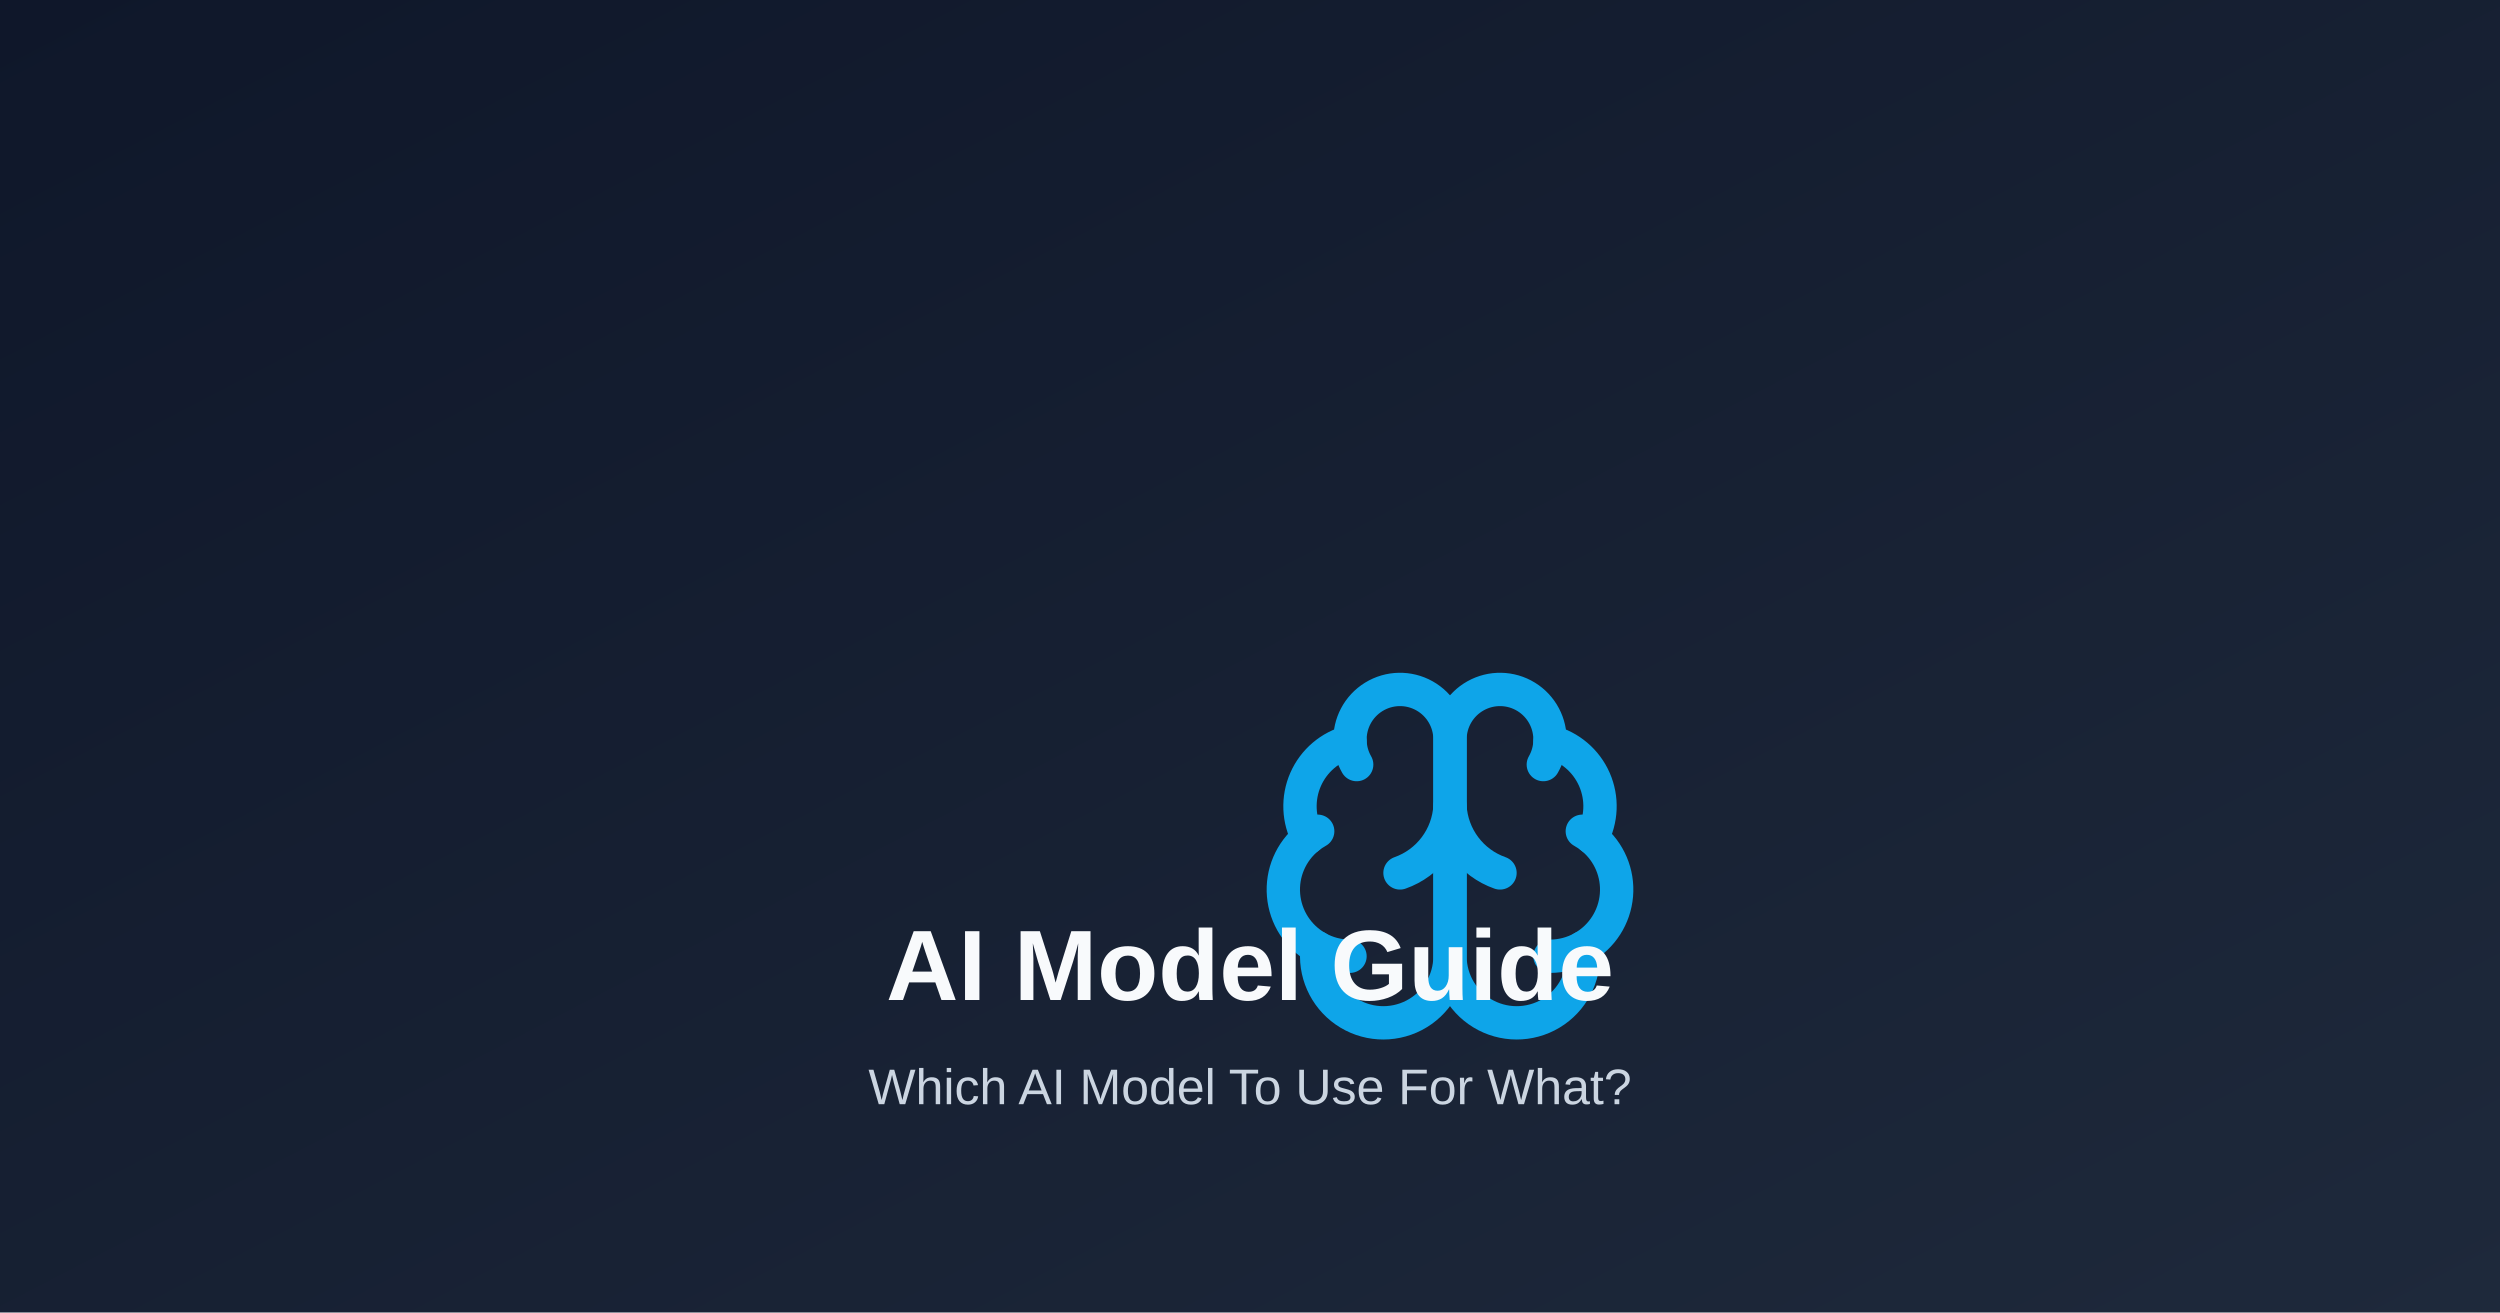
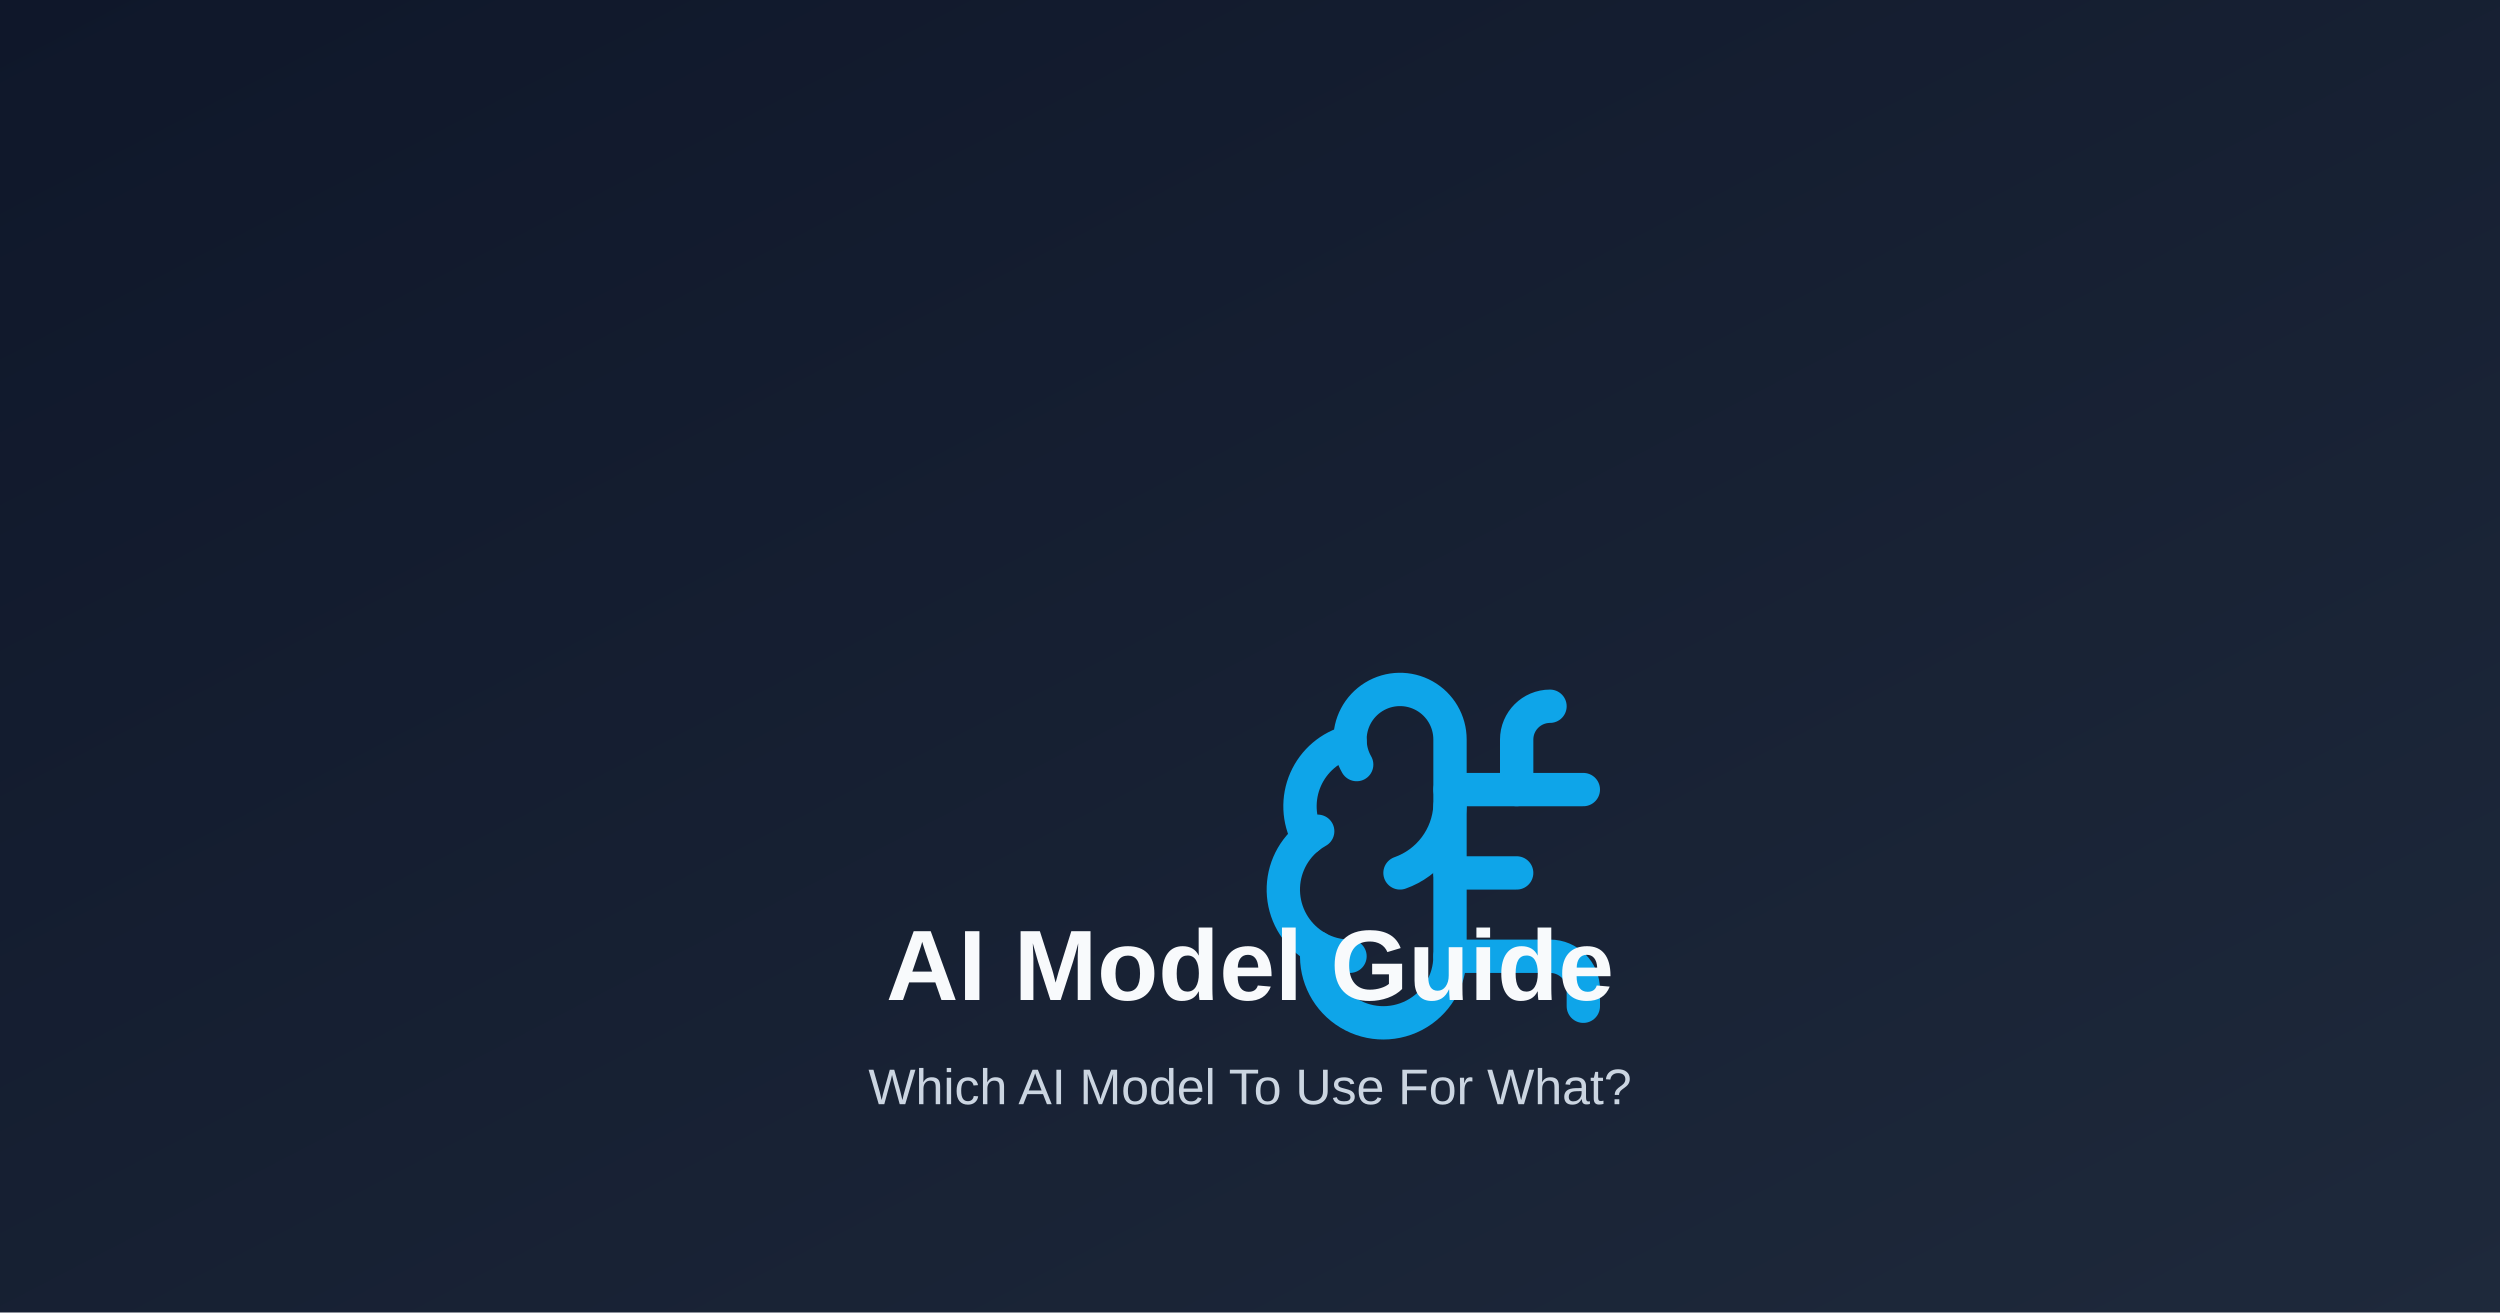
<svg xmlns="http://www.w3.org/2000/svg" width="1200" height="630" viewBox="0 0 1200 630">
  <defs>
    <linearGradient id="bg-gradient" x1="0%" y1="0%" x2="100%" y2="100%">
      <stop offset="0%" style="stop-color:#0f172a;stop-opacity:1" />
      <stop offset="100%" style="stop-color:#1e293b;stop-opacity:1" />
    </linearGradient>
  </defs>
  <rect width="1200" height="630" fill="url(#bg-gradient)" />
  <g transform="translate(600, 315) scale(8)">
    <path d="M12 5a3 3 0 1 0-5.997.125 4 4 0 0 0-2.526 5.77 4 4 0 0 0 .556 6.588A4 4 0 1 0 12 18Z" fill="none" stroke="#0ea5e9" stroke-width="2" stroke-linecap="round" stroke-linejoin="round" />
-     <path d="M12 5a3 3 0 1 1 5.997.125 4 4 0 0 1 2.526 5.77 4 4 0 0 1-.556 6.588A4 4 0 1 1 12 18Z" fill="none" stroke="#0ea5e9" stroke-width="2" stroke-linecap="round" stroke-linejoin="round" />
-     <path d="M15 13a4.5 4.5 0 0 1-3-4 4.5 4.5 0 0 1-3 4" fill="none" stroke="#0ea5e9" stroke-width="2" stroke-linecap="round" stroke-linejoin="round" />
-     <path d="M17.599 6.5a3 3 0 0 0 .399-1.375" fill="none" stroke="#0ea5e9" stroke-width="2" stroke-linecap="round" stroke-linejoin="round" />
+     <path d="M9 13a4.5 4.5 0 0 0 3-4" fill="none" stroke="#0ea5e9" stroke-width="2" stroke-linecap="round" stroke-linejoin="round" />
    <path d="M6.003 5.125A3 3 0 0 0 6.401 6.5" fill="none" stroke="#0ea5e9" stroke-width="2" stroke-linecap="round" stroke-linejoin="round" />
    <path d="M3.477 10.896a4 4 0 0 1 .585-.396" fill="none" stroke="#0ea5e9" stroke-width="2" stroke-linecap="round" stroke-linejoin="round" />
-     <path d="M19.938 10.5a4 4 0 0 1 .585.396" fill="none" stroke="#0ea5e9" stroke-width="2" stroke-linecap="round" stroke-linejoin="round" />
    <path d="M6 18a4 4 0 0 1-1.967-.516" fill="none" stroke="#0ea5e9" stroke-width="2" stroke-linecap="round" stroke-linejoin="round" />
-     <path d="M19.967 17.484A4 4 0 0 1 18 18" fill="none" stroke="#0ea5e9" stroke-width="2" stroke-linecap="round" stroke-linejoin="round" />
+     <path d="M12 13h4" fill="none" stroke="#0ea5e9" stroke-width="2" stroke-linecap="round" stroke-linejoin="round" />
+     <path d="M12 18h6a2 2 0 0 1 2 2v1" fill="none" stroke="#0ea5e9" stroke-width="2" stroke-linecap="round" stroke-linejoin="round" />
+     <path d="M12 8h8" fill="none" stroke="#0ea5e9" stroke-width="2" stroke-linecap="round" stroke-linejoin="round" />
+     <path d="M16 8V5a2 2 0 0 1 2-2" fill="none" stroke="#0ea5e9" stroke-width="2" stroke-linecap="round" stroke-linejoin="round" />
+     <circle cx="16" cy="13" r=".5" fill="#0ea5e9" />
+     <circle cx="18" cy="3" r=".5" fill="#0ea5e9" />
+     <circle cx="20" cy="21" r=".5" fill="#0ea5e9" />
+     <circle cx="20" cy="8" r=".5" fill="#0ea5e9" />
  </g>
  <text x="600" y="480" font-family="Arial, sans-serif" font-size="48" font-weight="bold" fill="#f8fafc" text-anchor="middle">AI Model Guide</text>
  <text x="600" y="530" font-family="Arial, sans-serif" font-size="24" fill="#cbd5e1" text-anchor="middle">Which AI Model To Use For What?</text>
</svg>
